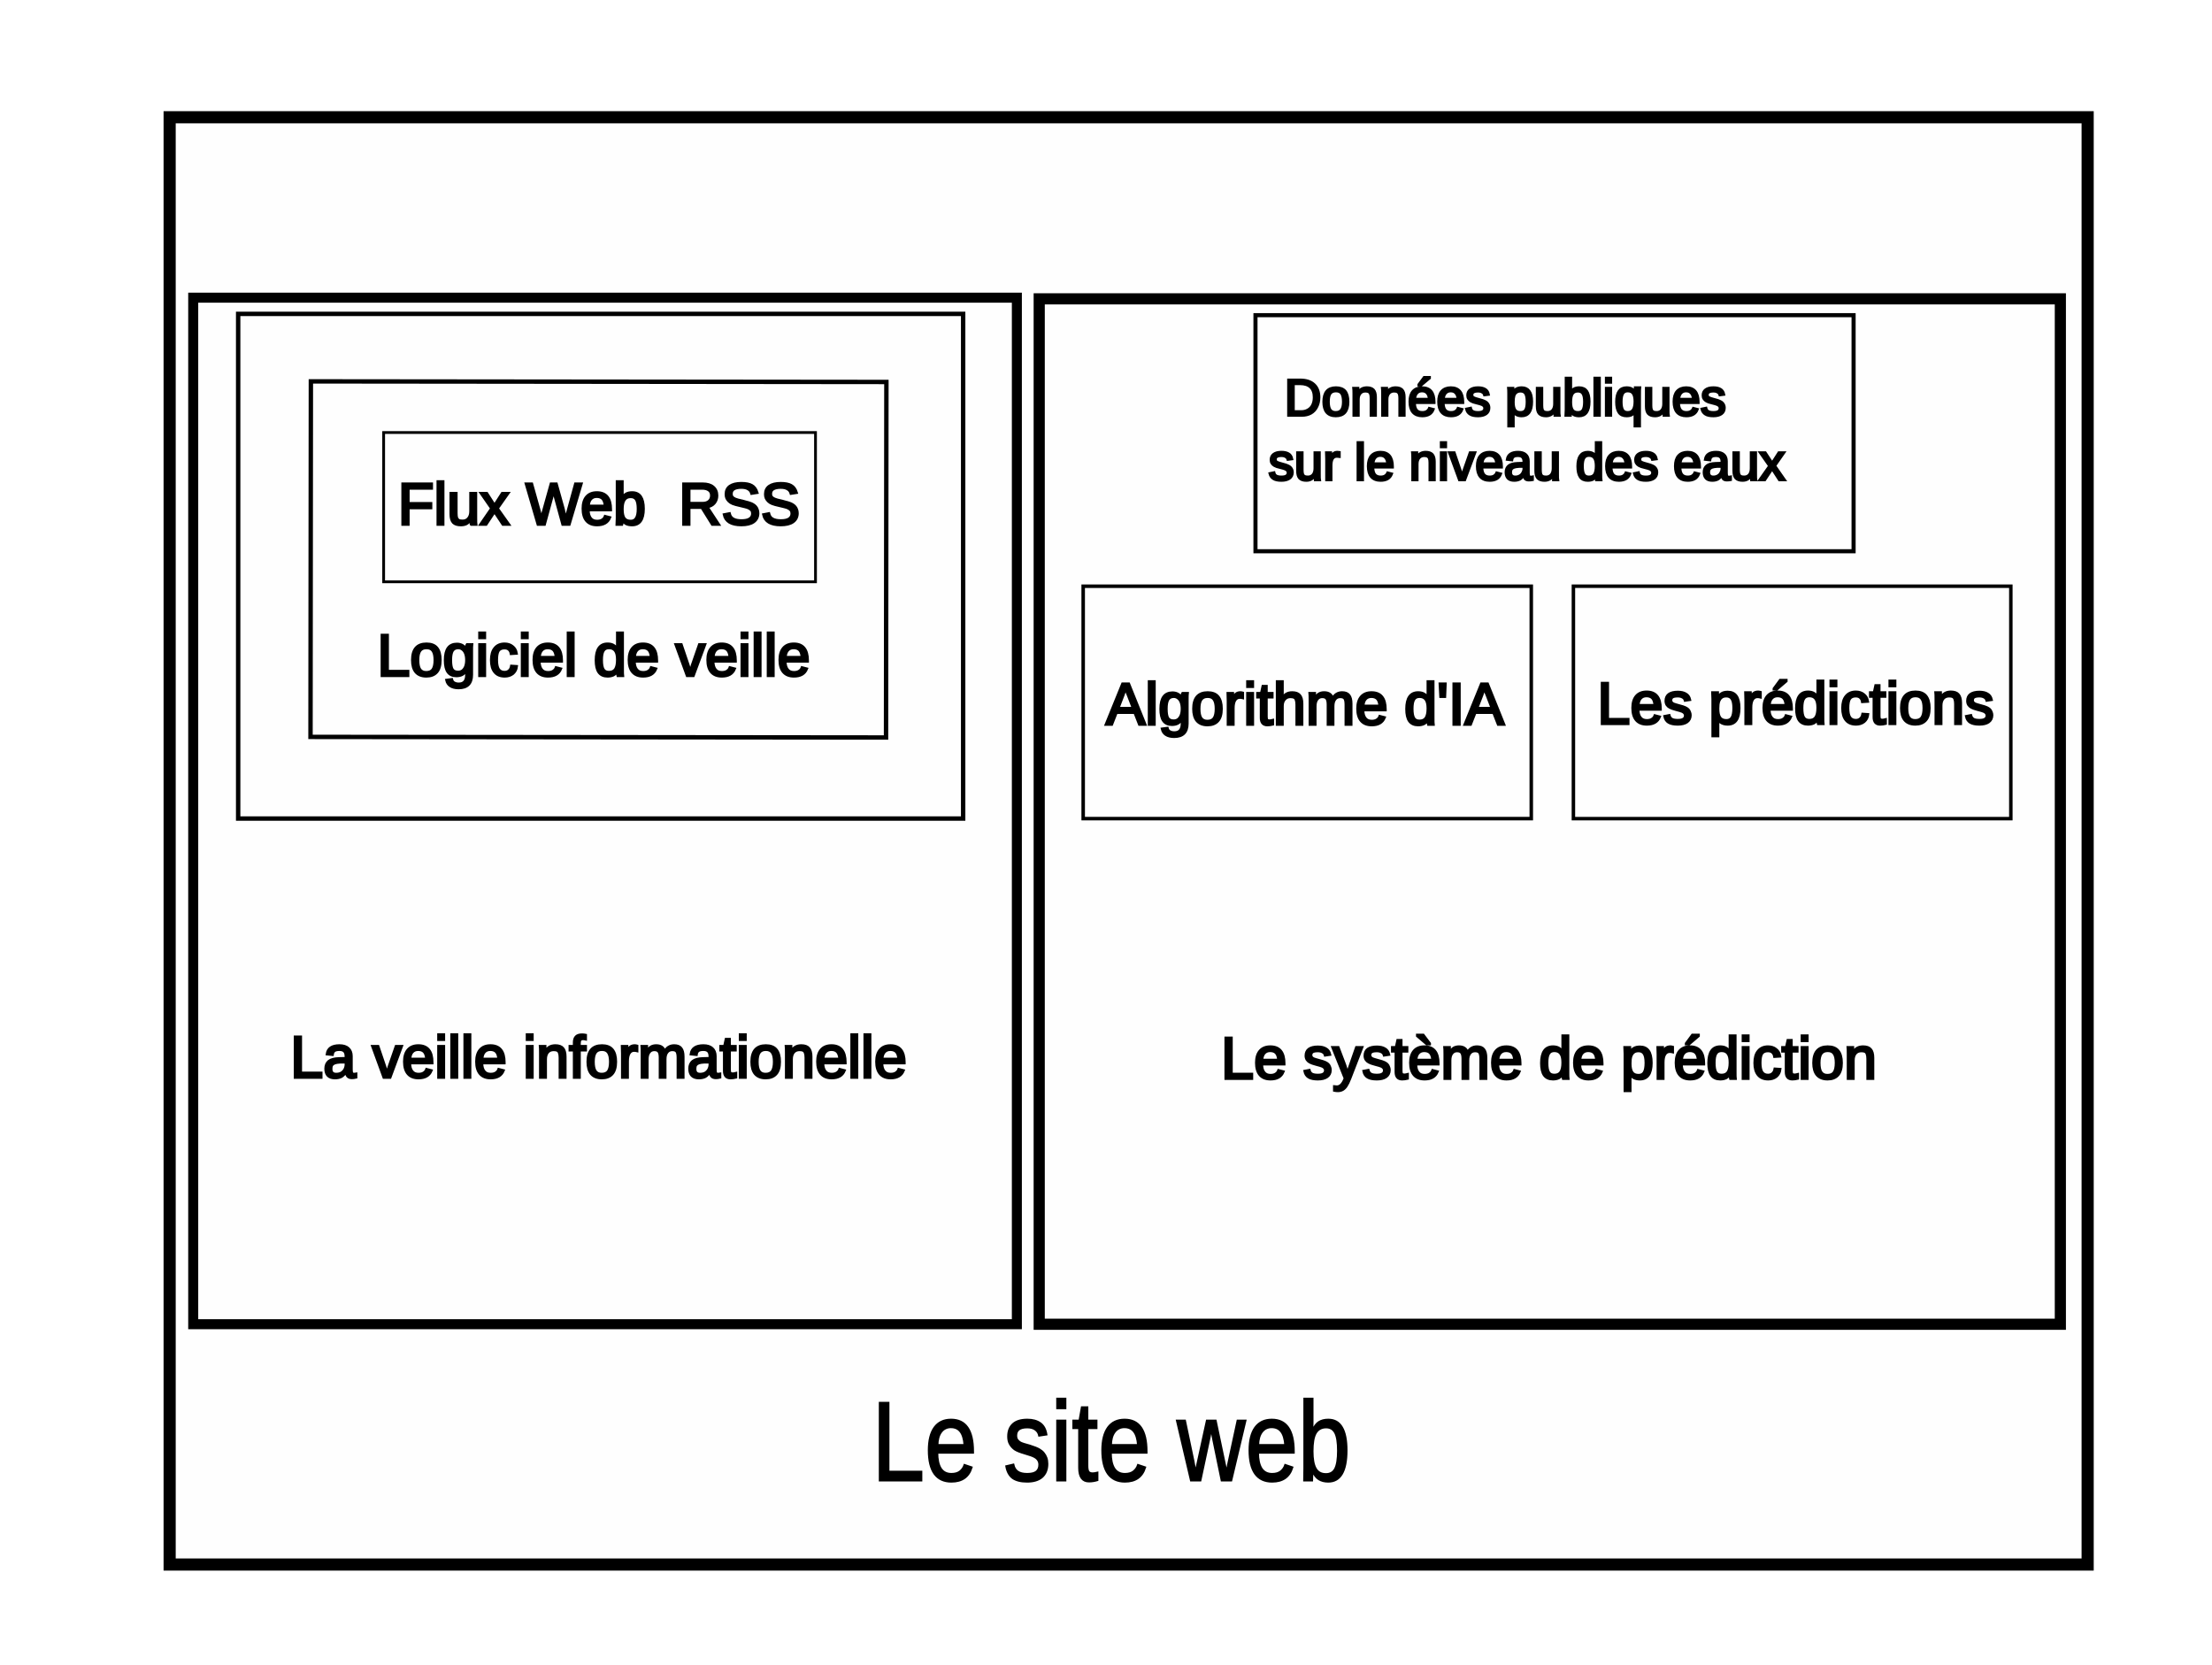
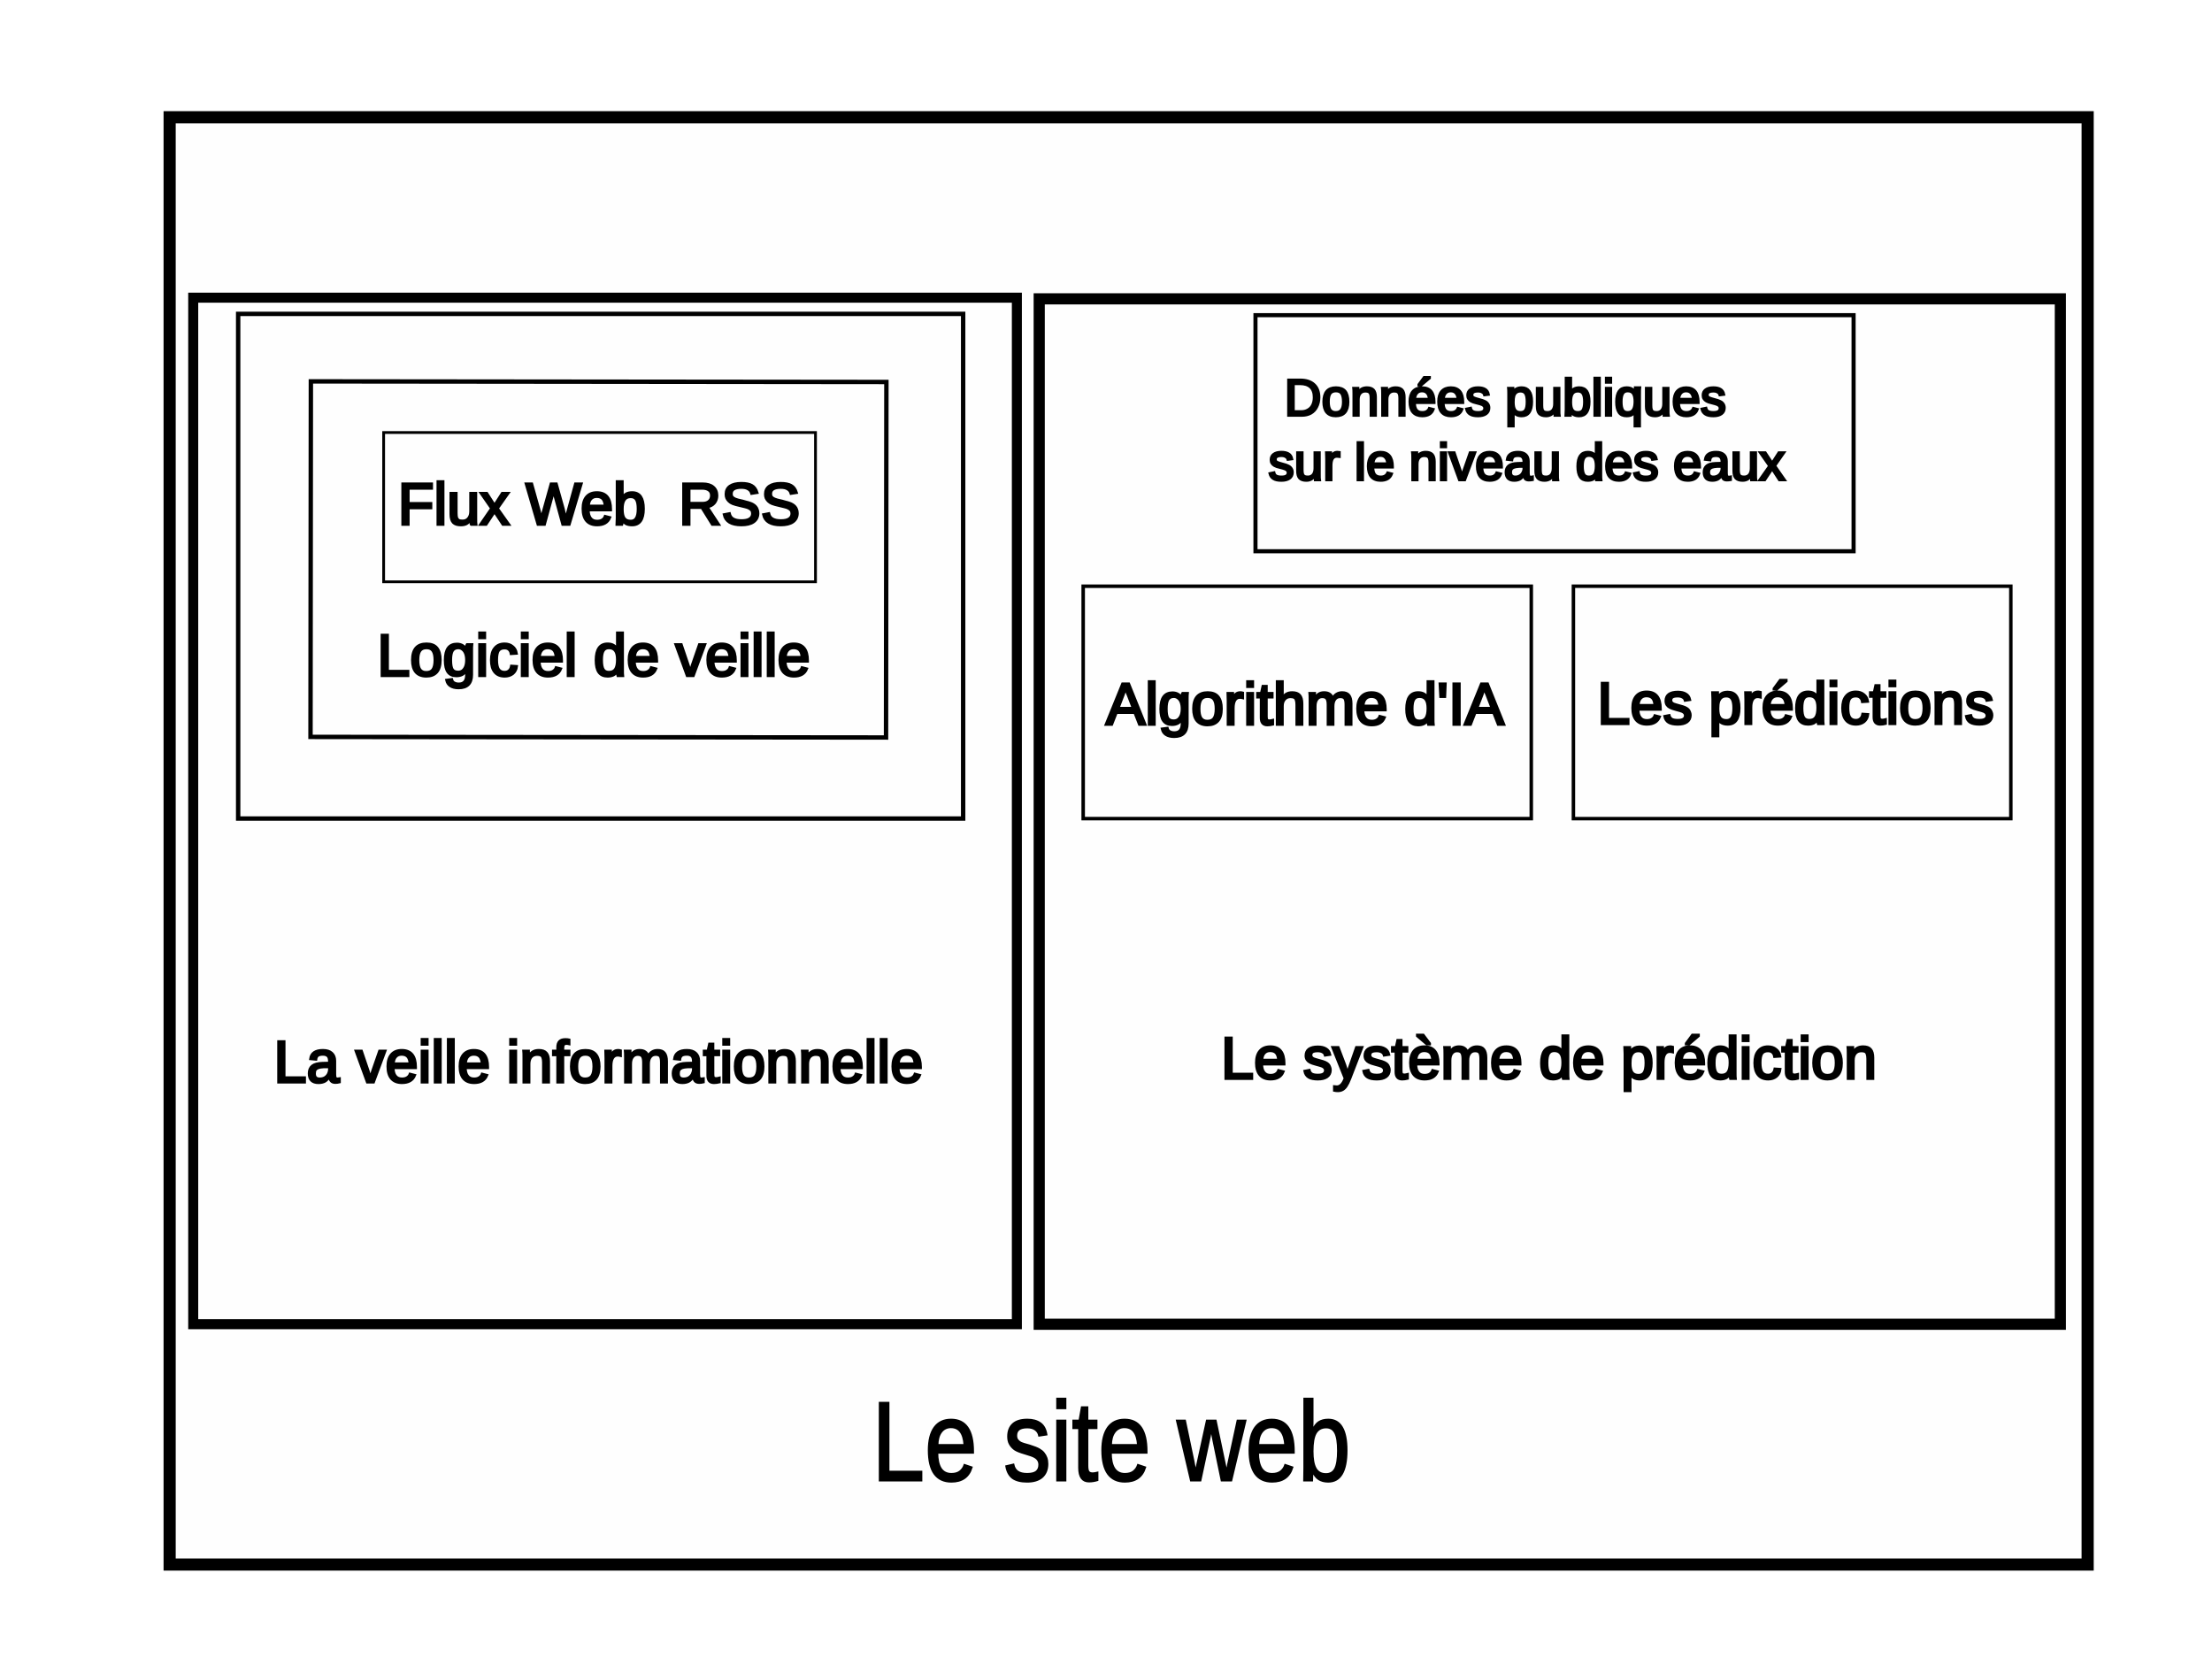
<svg xmlns="http://www.w3.org/2000/svg" width="800" height="602" viewBox="0 0 201.029 151.274" version="1.1" id="svg1">
  <defs id="defs1">
    <linearGradient id="swatch4">
      <stop style="stop-color:#000000;stop-opacity:1;" offset="0" id="stop4" />
    </linearGradient>
    <linearGradient id="swatch3">
      <stop style="stop-color:#000000;stop-opacity:1;" offset="0" id="stop3" />
    </linearGradient>
    <linearGradient id="swatch7">
      <stop style="stop-color:#000000;stop-opacity:1;" offset="0" id="stop7" />
    </linearGradient>
    <linearGradient id="swatch2">
      <stop style="stop-color:#000000;stop-opacity:1;" offset="0" id="stop2" />
    </linearGradient>
    <linearGradient id="swatch1">
      <stop style="stop-color:#000000;stop-opacity:1;" offset="0" id="stop1" />
    </linearGradient>
  </defs>
  <g id="layer1">
    <rect style="fill:#fefefe;fill-opacity:1;stroke:#000000;stroke-width:1.103;stroke-opacity:1" id="rect1" width="174.311" height="131.546" x="15.417" y="10.657" />
    <text xml:space="preserve" style="font-size:3.175px;fill:#fefefe;fill-opacity:1;stroke:#000000;stroke-width:0.265;stroke-opacity:1" x="46.096" y="56.599" id="text3">
      <tspan id="tspan3" style="stroke-width:0.265" x="46.096" y="56.599" />
    </text>
    <text xml:space="preserve" style="font-style:normal;font-variant:normal;font-weight:normal;font-stretch:normal;font-size:5.644px;font-family:Arial;-inkscape-font-specification:Arial;fill:#fefefe;fill-opacity:1;stroke:#000000;stroke-width:0.265;stroke-opacity:1" x="53.682" y="99.778" id="text4">
      <tspan id="tspan4" style="font-size:5.644px;stroke-width:0.265" x="53.682" y="99.778" />
    </text>
    <rect style="fill:#fefefe;fill-opacity:1;stroke:#000000;stroke-width:0.4;stroke-opacity:1" id="rect9" width="65.887" height="45.87" x="21.645" y="28.529" />
    <rect style="fill:#fefefe;stroke:#000000;stroke-width:0.372;stroke-opacity:1" id="rect14" width="54.357" height="21.458" x="114.099" y="28.646" />
    <text xml:space="preserve" style="font-size:9.391px;font-family:Arial;-inkscape-font-specification:Arial;fill:#000000;fill-opacity:1;stroke:#000000;stroke-width:0.177;stroke-dasharray:none;stroke-opacity:1" x="86.555" y="123.2" id="text15" transform="scale(0.9155894,1.092193)">
      <tspan id="tspan15" style="fill:#000000;fill-opacity:1;stroke:#000000;stroke-width:0.177;stroke-dasharray:none;stroke-opacity:1" x="86.555" y="123.2">Le site web </tspan>
    </text>
-     <text xml:space="preserve" style="font-size:5.361px;font-family:Arial;-inkscape-font-specification:Arial;fill:#000000;fill-opacity:1;stroke:#000000;stroke-width:0.251;stroke-opacity:1" x="26.386" y="97.931" id="text16">
-       <tspan id="tspan16" style="stroke-width:0.251" x="26.386" y="97.931">La veille informationelle </tspan>
+     <text xml:space="preserve" style="font-size:5.361px;font-family:Arial;-inkscape-font-specification:Arial;fill:#000000;fill-opacity:1;stroke:#000000;stroke-width:0.251;stroke-opacity:1" x="24.881" y="98.361" id="text16">
+       <tspan id="tspan16" style="stroke-width:0.251" x="24.881" y="98.361">La veille informationnelle </tspan>
    </text>
    <text xml:space="preserve" style="font-size:5.361px;font-family:Arial;-inkscape-font-specification:Arial;fill:#000000;fill-opacity:1;stroke:#000000;stroke-width:0.251;stroke-opacity:1" x="110.967" y="98.035" id="text17">
      <tspan id="tspan17" style="stroke-width:0.251" x="110.967" y="98.035">Le système de prédiction</tspan>
    </text>
    <rect style="fill:#fefefe;fill-opacity:1;stroke:#000000;stroke-width:0.4;stroke-opacity:1" id="rect17" width="52.304" height="32.314" x="28.288" y="34.635" transform="rotate(0.05881523)" />
    <text xml:space="preserve" style="font-size:5.361px;font-family:Arial;-inkscape-font-specification:Arial;fill:#000000;fill-opacity:1;stroke:#000000;stroke-width:0.251;stroke-opacity:1" x="34.281" y="61.413" id="text18">
      <tspan id="tspan18" style="stroke-width:0.251" x="34.281" y="61.413">Logiciel de veille</tspan>
    </text>
    <text xml:space="preserve" style="font-size:5.361px;font-family:Arial;-inkscape-font-specification:Arial;fill:#000000;fill-opacity:1;stroke:#000000;stroke-width:0.251;stroke-opacity:1" x="128.639" y="43.465" id="text19">
      <tspan id="tspan19" style="stroke-width:0.251" x="128.639" y="43.465" />
    </text>
    <text xml:space="preserve" style="font-size:5.361px;font-family:Arial;-inkscape-font-specification:Arial;fill:#000000;fill-opacity:1;stroke:#000000;stroke-width:0.251;stroke-opacity:1" x="129.292" y="42.853" id="text20">
      <tspan id="tspan20" style="stroke-width:0.251" x="129.292" y="42.853" />
    </text>
    <text xml:space="preserve" style="font-size:5.361px;font-family:Arial;-inkscape-font-specification:Arial;fill:#000000;fill-opacity:1;stroke:#000000;stroke-width:0.251;stroke-opacity:1" x="100.503" y="65.847" id="text21">
      <tspan id="tspan21" style="stroke-width:0.251" x="100.503" y="65.847">Algorithme d'IA </tspan>
    </text>
    <rect style="fill:#fefefe;stroke:#000000;stroke-width:0.251;stroke-opacity:1" id="rect2" width="39.248" height="13.569" x="34.866" y="39.312" />
    <text xml:space="preserve" style="font-size:5.361px;font-family:Arial;-inkscape-font-specification:Arial;fill:#000000;stroke:#000000;stroke-width:0.251" x="36.164" y="47.661" id="text2">
      <tspan id="tspan2" style="stroke-width:0.251" x="36.164" y="47.661">Flux Web  RSS</tspan>
    </text>
    <text xml:space="preserve" style="font-size:4.691px;font-family:Arial;-inkscape-font-specification:Arial;text-align:center;text-anchor:middle;fill:#000000;fill-opacity:1;stroke:#000000;stroke-width:0.251;stroke-opacity:1" x="142.014" y="37.755" id="text1">
      <tspan id="tspan1" style="font-size:4.691px;text-align:center;text-anchor:middle;stroke-width:0.251" x="142.014" y="37.755">Données publiques </tspan>
      <tspan style="font-size:4.691px;text-align:center;text-anchor:middle;stroke-width:0.251" x="142.666" y="43.619" id="tspan5">sur le niveau des eaux </tspan>
    </text>
    <rect style="fill:none;stroke:#000000;stroke-width:0.319;stroke-opacity:1" id="rect5" width="40.723" height="21.122" x="98.441" y="53.283" />
    <rect style="fill:none;stroke:#000000;stroke-width:0.316;stroke-opacity:1" id="rect6" width="39.754" height="21.126" x="142.993" y="53.281" />
    <rect style="fill:none;stroke:#000000;stroke-width:1.013;stroke-opacity:1" id="rect7" width="92.802" height="93.201" x="94.445" y="27.162" />
    <rect style="fill:none;stroke:#000000;stroke-width:0.91;stroke-opacity:1" id="rect7-0" width="74.854" height="93.303" x="17.56" y="27.056" />
    <text xml:space="preserve" style="font-size:5.361px;font-family:Arial;-inkscape-font-specification:Arial;fill:#000000;fill-opacity:1;stroke:#000000;stroke-width:0.251;stroke-opacity:1" x="145.168" y="65.782" id="text8">
      <tspan id="tspan8" style="stroke-width:0.251" x="145.168" y="65.782">Les prédictions</tspan>
    </text>
  </g>
</svg>
